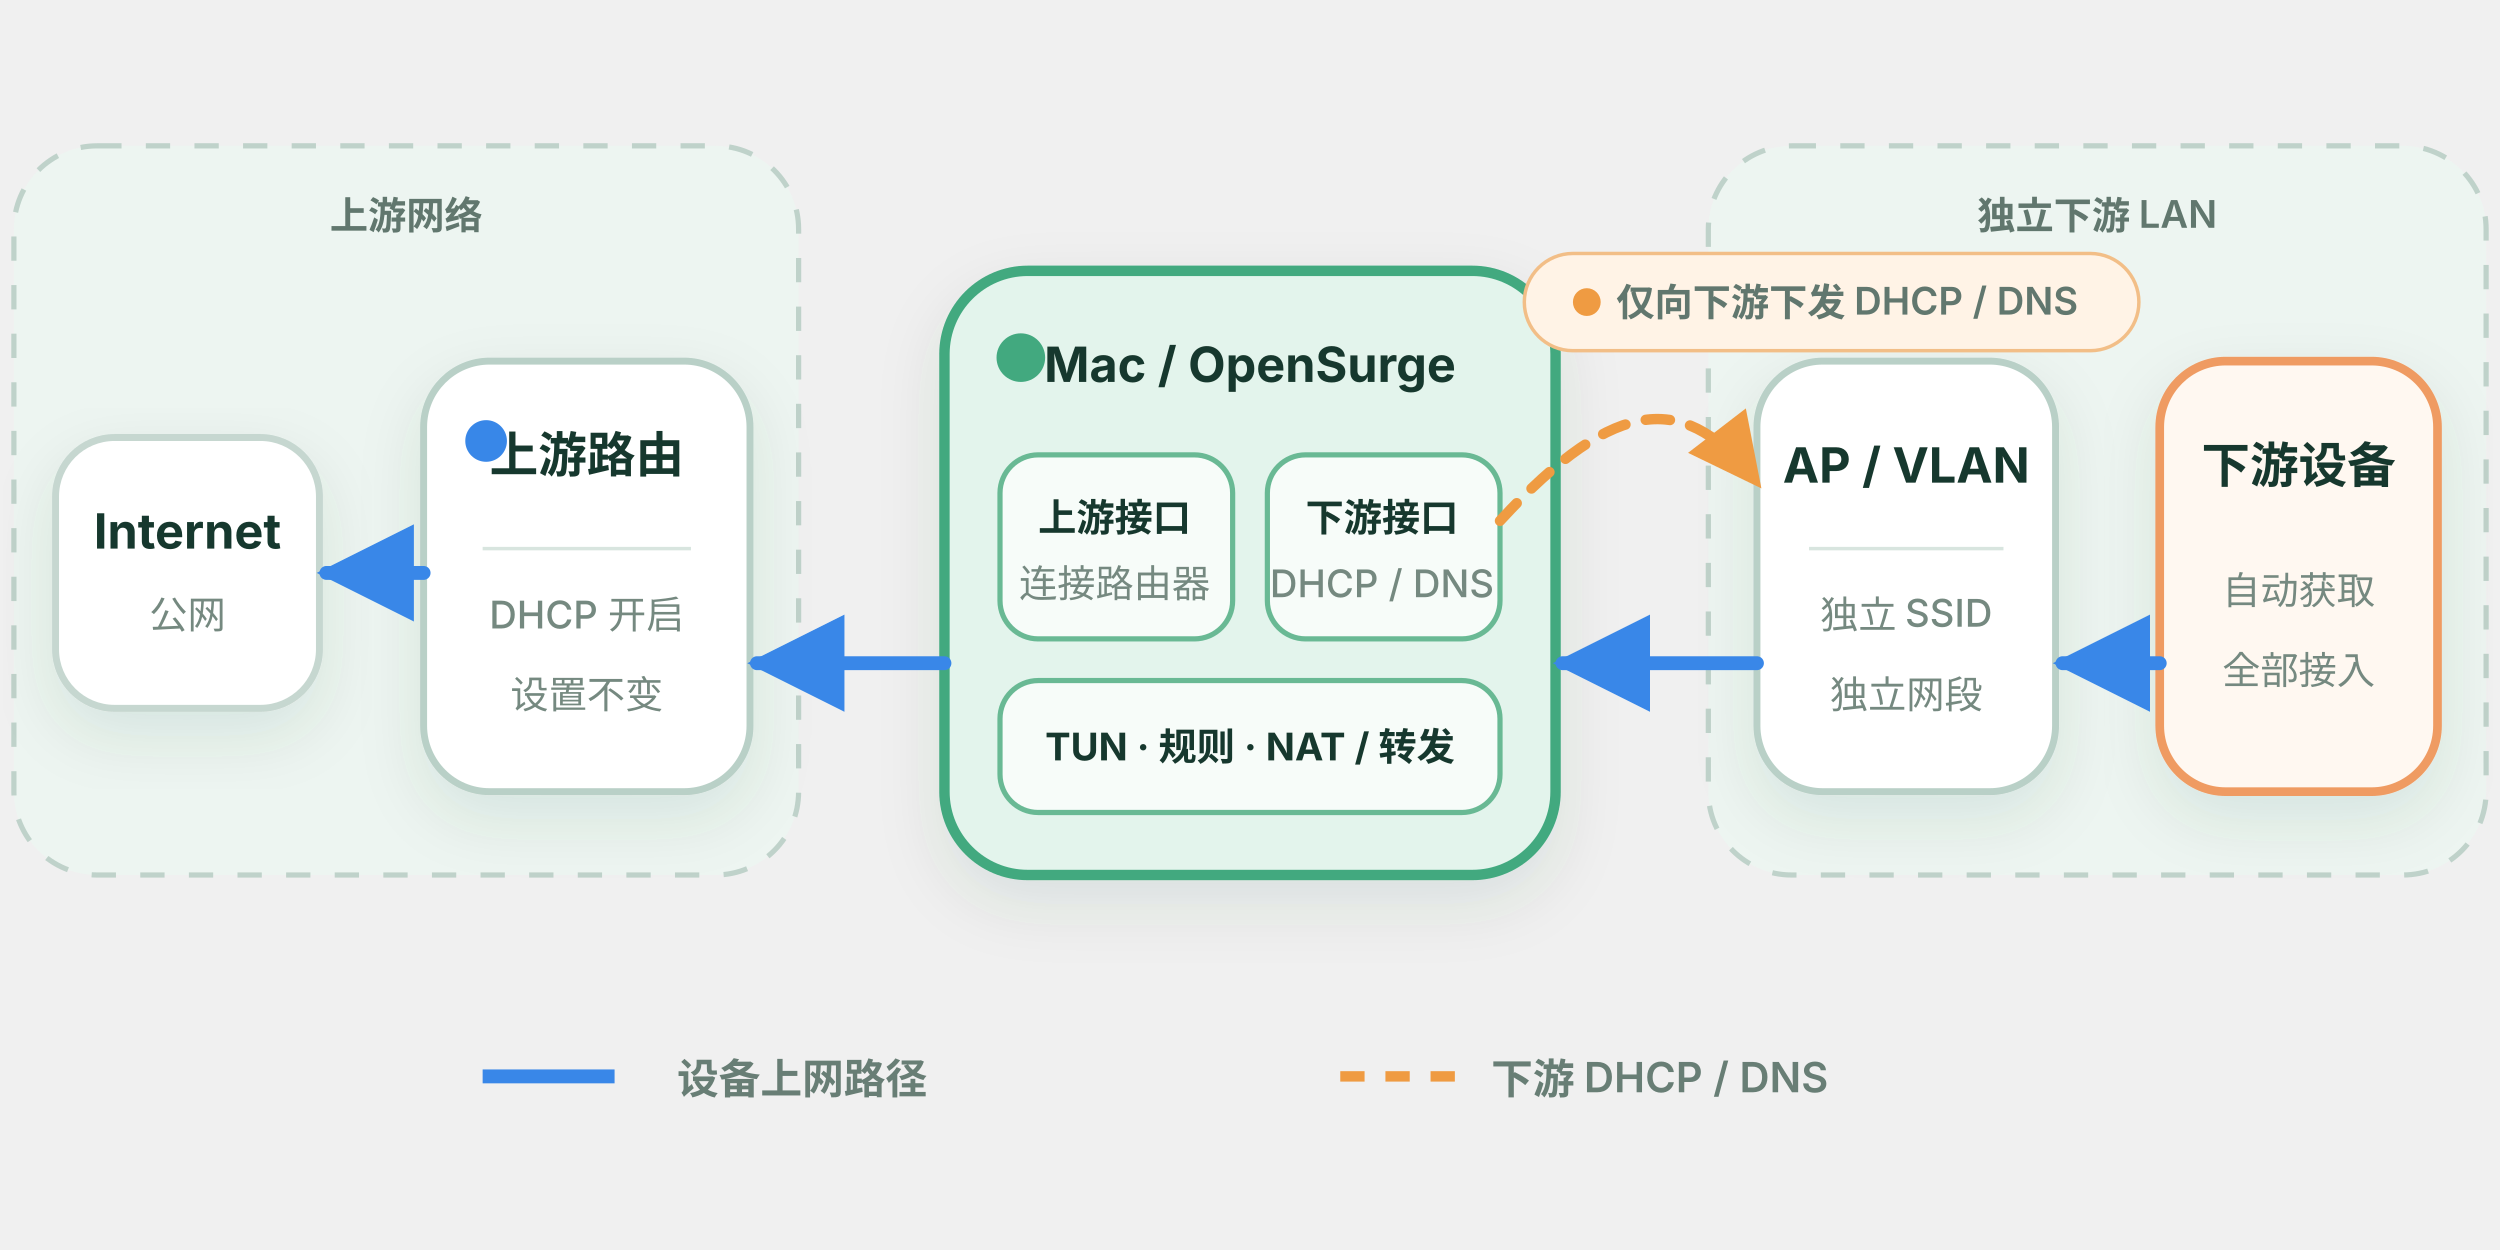
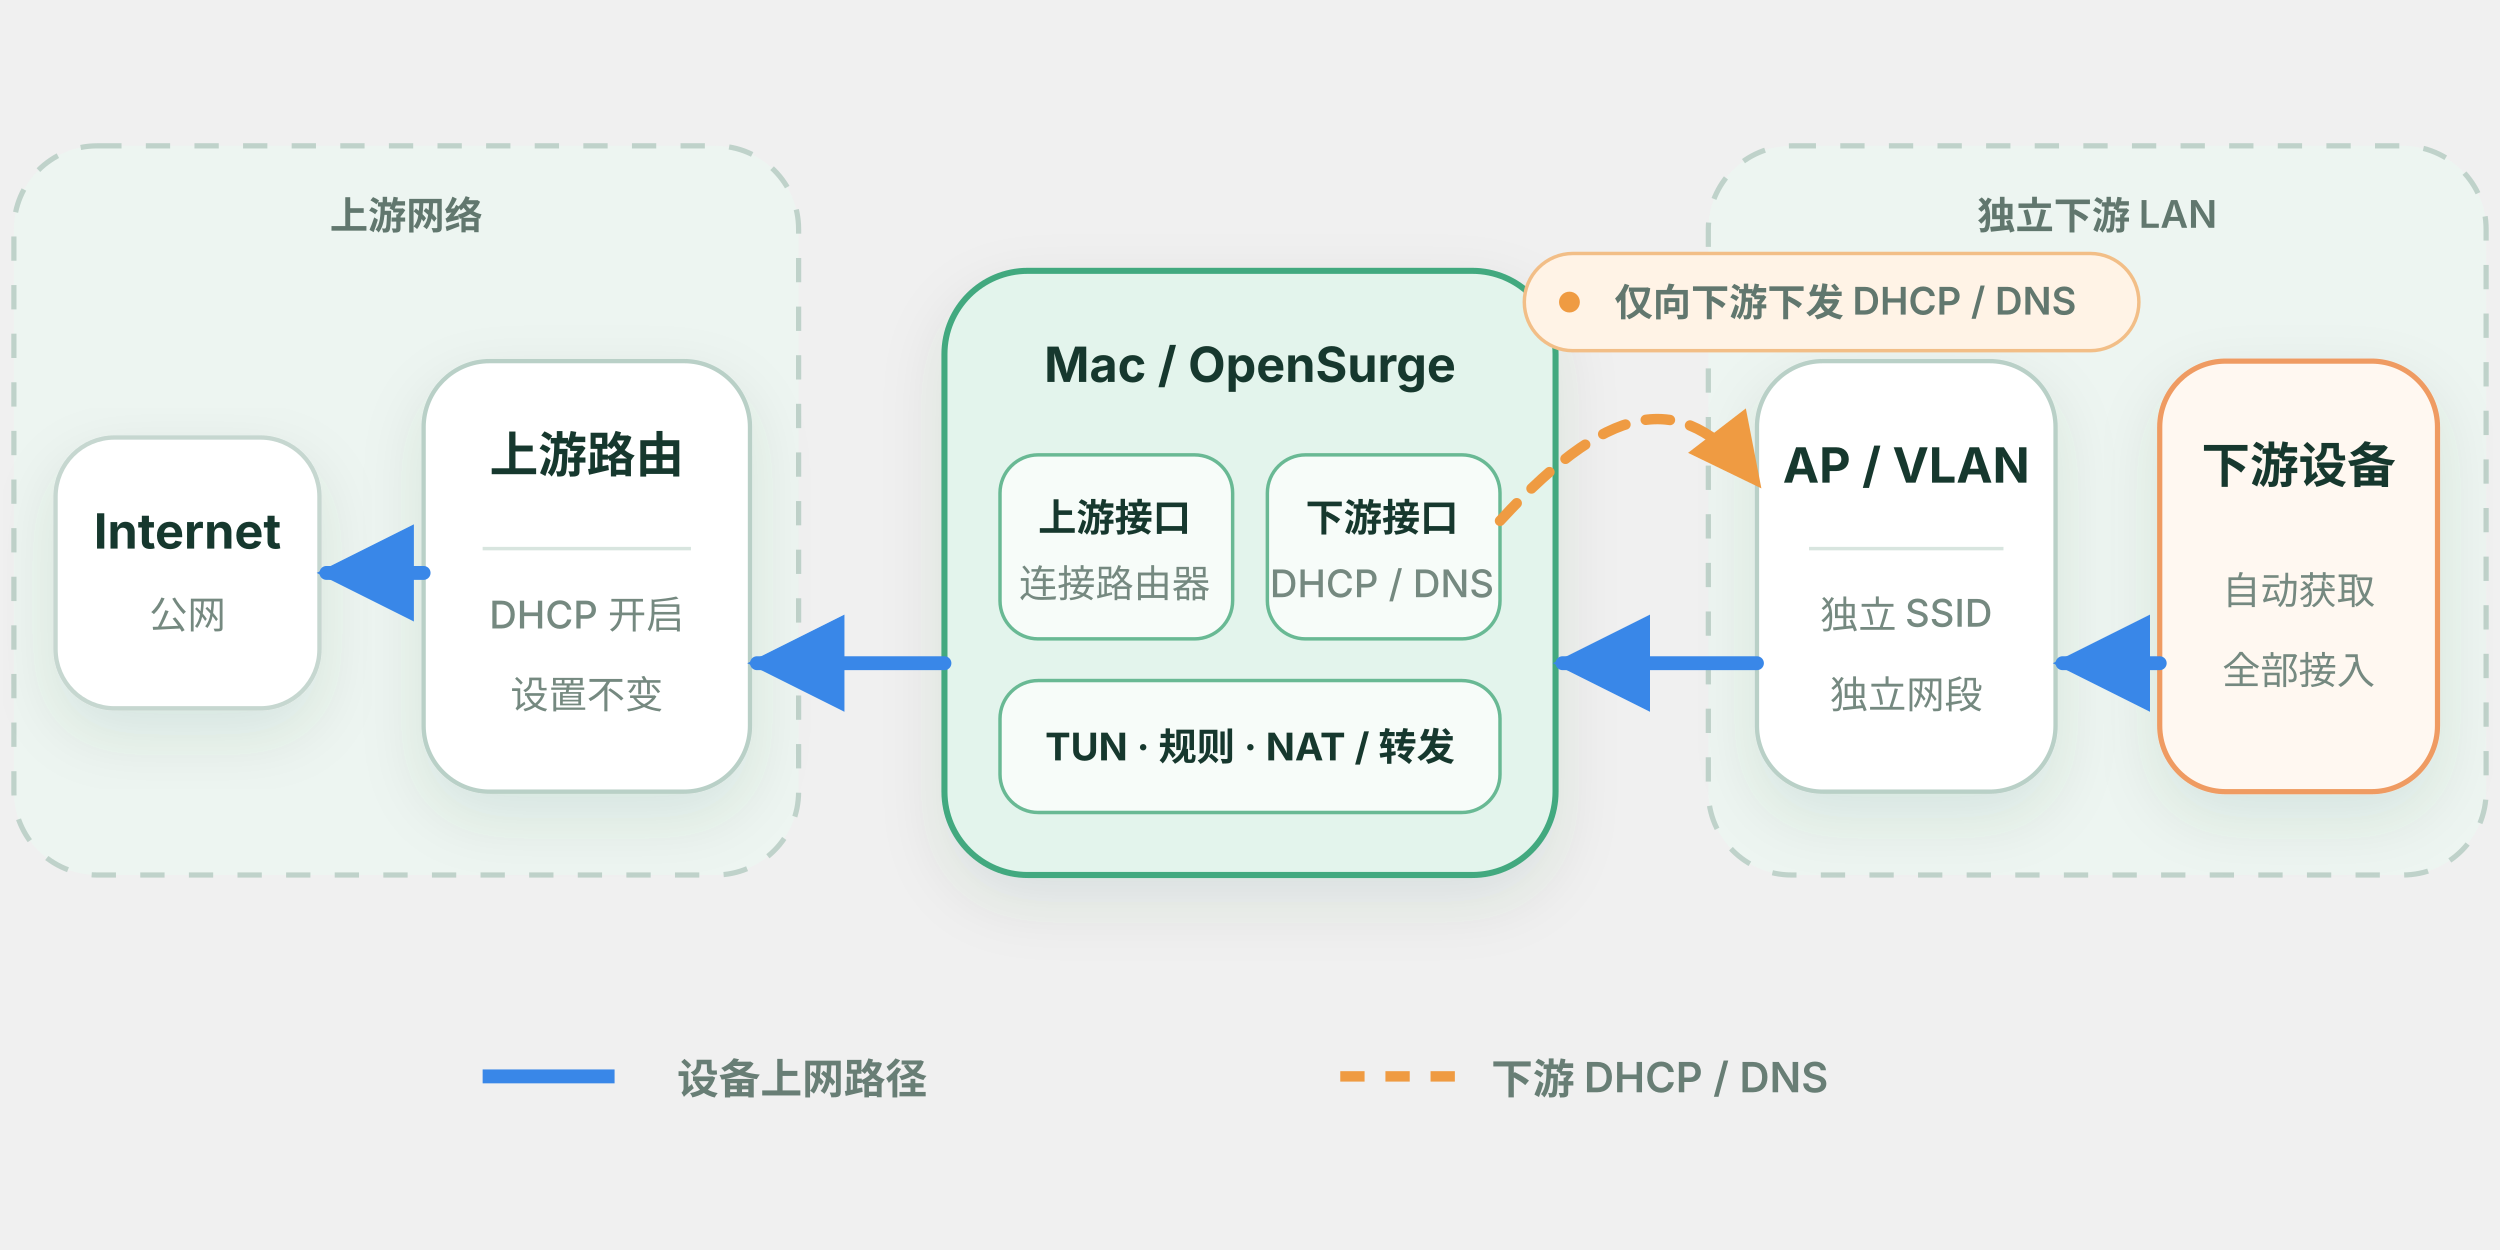
<svg xmlns="http://www.w3.org/2000/svg" viewBox="0 0 720 360">
  <defs>
    <filter id="shadow" x="-20%" y="-20%" width="140%" height="150%">
      <feDropShadow dx="0" dy="7" stdDeviation="9" flood-color="#214f3c" flood-opacity=".10" />
    </filter>
    <marker id="traffic" viewBox="0 0 10 10" refX="9" refY="5" markerWidth="7" markerHeight="7" orient="auto">
      <path d="M0 0 10 5 0 10Z" fill="#3987e8" />
    </marker>
    <marker id="service" viewBox="0 0 10 10" refX="9" refY="5" markerWidth="7" markerHeight="7" orient="auto">
      <path d="M0 0 10 5 0 10Z" fill="#ef9b42" />
    </marker>
    <style>
      text{font-family:-apple-system,BlinkMacSystemFont,"Segoe UI","PingFang SC",sans-serif;text-anchor:middle;fill:#19392e}
      .title{font-size:14px;font-weight:700}.small{font-size:11px;font-weight:500;fill:#758980}.micro{font-size:11px;font-weight:600;fill:#61776e}.module{font-size:11px;font-weight:650}.legend{font-size:12px;font-weight:600;fill:#687e75}
    </style>
  </defs>
  <rect x="4" y="42" width="226" height="210" rx="24" fill="#edf5f1" stroke="#bfd2ca" stroke-width="1.5" stroke-dasharray="7 7" />
  <text class="micro" x="117" y="66">上游网络</text>
  <rect x="492" y="42" width="224" height="210" rx="24" fill="#edf5f1" stroke="#bfd2ca" stroke-width="1.5" stroke-dasharray="7 7" />
  <text class="micro" x="604" y="66">独立下游 LAN</text>
  <g filter="url(#shadow)">
-     <rect x="16" y="126" width="76" height="78" rx="17" fill="#fff" stroke="#c6d7d0" stroke-width="2" />
+     <rect x="16" y="126" width="76" height="78" rx="17" fill="#fff" stroke="#c6d7d0" stroke-width="1.25" />
    <text class="title" x="54" y="158">Internet</text>
    <text class="small" x="54" y="181">公网</text>
  </g>
  <g filter="url(#shadow)">
-     <rect x="122" y="104" width="94" height="124" rx="19" fill="#fff" stroke="#b9d0c7" stroke-width="2" />
-     <circle cx="140" cy="127" r="6" fill="#3987e8" />
+     <rect x="122" y="104" width="94" height="124" rx="19" fill="#fff" stroke="#b9d0c7" stroke-width="1.25" />
    <text class="title" x="169" y="136">上游路由</text>
    <path d="M139 158h60" stroke="#d8e5df" />
    <text class="small" x="169" y="181">DHCP 开启</text>
    <text class="small" x="169" y="204">设置不变</text>
  </g>
  <g filter="url(#shadow)">
-     <rect x="272" y="78" width="176" height="174" rx="24" fill="#e3f4ec" stroke="#42a97f" stroke-width="3" />
-     <circle cx="294" cy="103" r="7" fill="#42a97f" />
+     <rect x="272" y="78" width="176" height="174" rx="24" fill="#e3f4ec" stroke="#42a97f" stroke-width="1.75" />
    <text class="title" x="360" y="110">Mac / OpenSurge</text>
-     <rect x="288" y="131" width="67" height="53" rx="11" fill="#f7fcf9" stroke="#69b994" stroke-width="1.5" />
+     <rect x="288" y="131" width="67" height="53" rx="11" fill="#f7fcf9" stroke="#69b994" stroke-width="1" />
    <text class="module" x="321" y="153">上游接口</text>
    <text class="small" x="321" y="172">连接路由器</text>
-     <rect x="365" y="131" width="67" height="53" rx="11" fill="#f7fcf9" stroke="#69b994" stroke-width="1.5" />
+     <rect x="365" y="131" width="67" height="53" rx="11" fill="#f7fcf9" stroke="#69b994" stroke-width="1" />
    <text class="module" x="398" y="153">下游接口</text>
    <text class="small" x="398" y="172">DHCP / DNS</text>
-     <rect x="288" y="196" width="144" height="38" rx="11" fill="#f7fcf9" stroke="#69b994" stroke-width="1.5" />
+     <rect x="288" y="196" width="144" height="38" rx="11" fill="#f7fcf9" stroke="#69b994" stroke-width="1" />
    <text class="module" x="360" y="219">TUN · 规则 · NAT / 转发</text>
  </g>
  <g filter="url(#shadow)">
-     <rect x="506" y="104" width="86" height="124" rx="19" fill="#fff" stroke="#b9d0c7" stroke-width="2" />
+     <rect x="506" y="104" width="86" height="124" rx="19" fill="#fff" stroke="#b9d0c7" stroke-width="1.25" />
    <text class="title" x="549" y="139">AP / VLAN</text>
    <path d="M521 158h56" stroke="#d8e5df" />
    <text class="small" x="549" y="181">独立 SSID</text>
    <text class="small" x="549" y="204">独立网段</text>
  </g>
  <g filter="url(#shadow)">
-     <rect x="622" y="104" width="80" height="124" rx="19" fill="#fff8f1" stroke="#ef9b62" stroke-width="2.5" />
+     <rect x="622" y="104" width="80" height="124" rx="19" fill="#fff8f1" stroke="#ef9b62" stroke-width="1.5" />
    <text class="title" x="662" y="139">下游设备</text>
    <text class="small" x="662" y="174">自动获取</text>
    <text class="small" x="662" y="197">全部接入</text>
  </g>
  <path d="M622 191H594" fill="none" stroke="#3987e8" stroke-width="4" stroke-linecap="round" marker-end="url(#traffic)" />
  <path d="M506 191H450" fill="none" stroke="#3987e8" stroke-width="4" stroke-linecap="round" marker-end="url(#traffic)" />
  <path d="M272 191H218" fill="none" stroke="#3987e8" stroke-width="4" stroke-linecap="round" marker-end="url(#traffic)" />
  <path d="M122 165H94" fill="none" stroke="#3987e8" stroke-width="4" stroke-linecap="round" marker-end="url(#traffic)" />
  <path d="M432 150C466 113 486 113 506 139" fill="none" stroke="#ef9b42" stroke-width="3" stroke-dasharray="7 6" stroke-linecap="round" marker-end="url(#service)" />
  <g>
    <rect x="439" y="73" width="177" height="28" rx="14" fill="#fff3e6" stroke="#f2be87" />
-     <circle cx="457" cy="87" r="4" fill="#ef9b42" />
-     <text class="micro" x="532" y="91">仅向下游下发 DHCP / DNS</text>
+     <circle cx="452" cy="87" r="3" fill="#ef9b42" />
+     <text class="micro" x="465" y="91" style="text-anchor:start">仅向下游下发 DHCP / DNS</text>
  </g>
  <g transform="translate(139 310)">
    <path d="M0 0h38" stroke="#3987e8" stroke-width="4" />
    <text class="legend" x="92" y="5">设备上网路径</text>
  </g>
  <g transform="translate(386 310)">
    <path d="M0 0h38" stroke="#ef9b42" stroke-width="3" stroke-dasharray="7 6" />
    <text class="legend" x="92" y="5">下游 DHCP / DNS</text>
  </g>
</svg>
